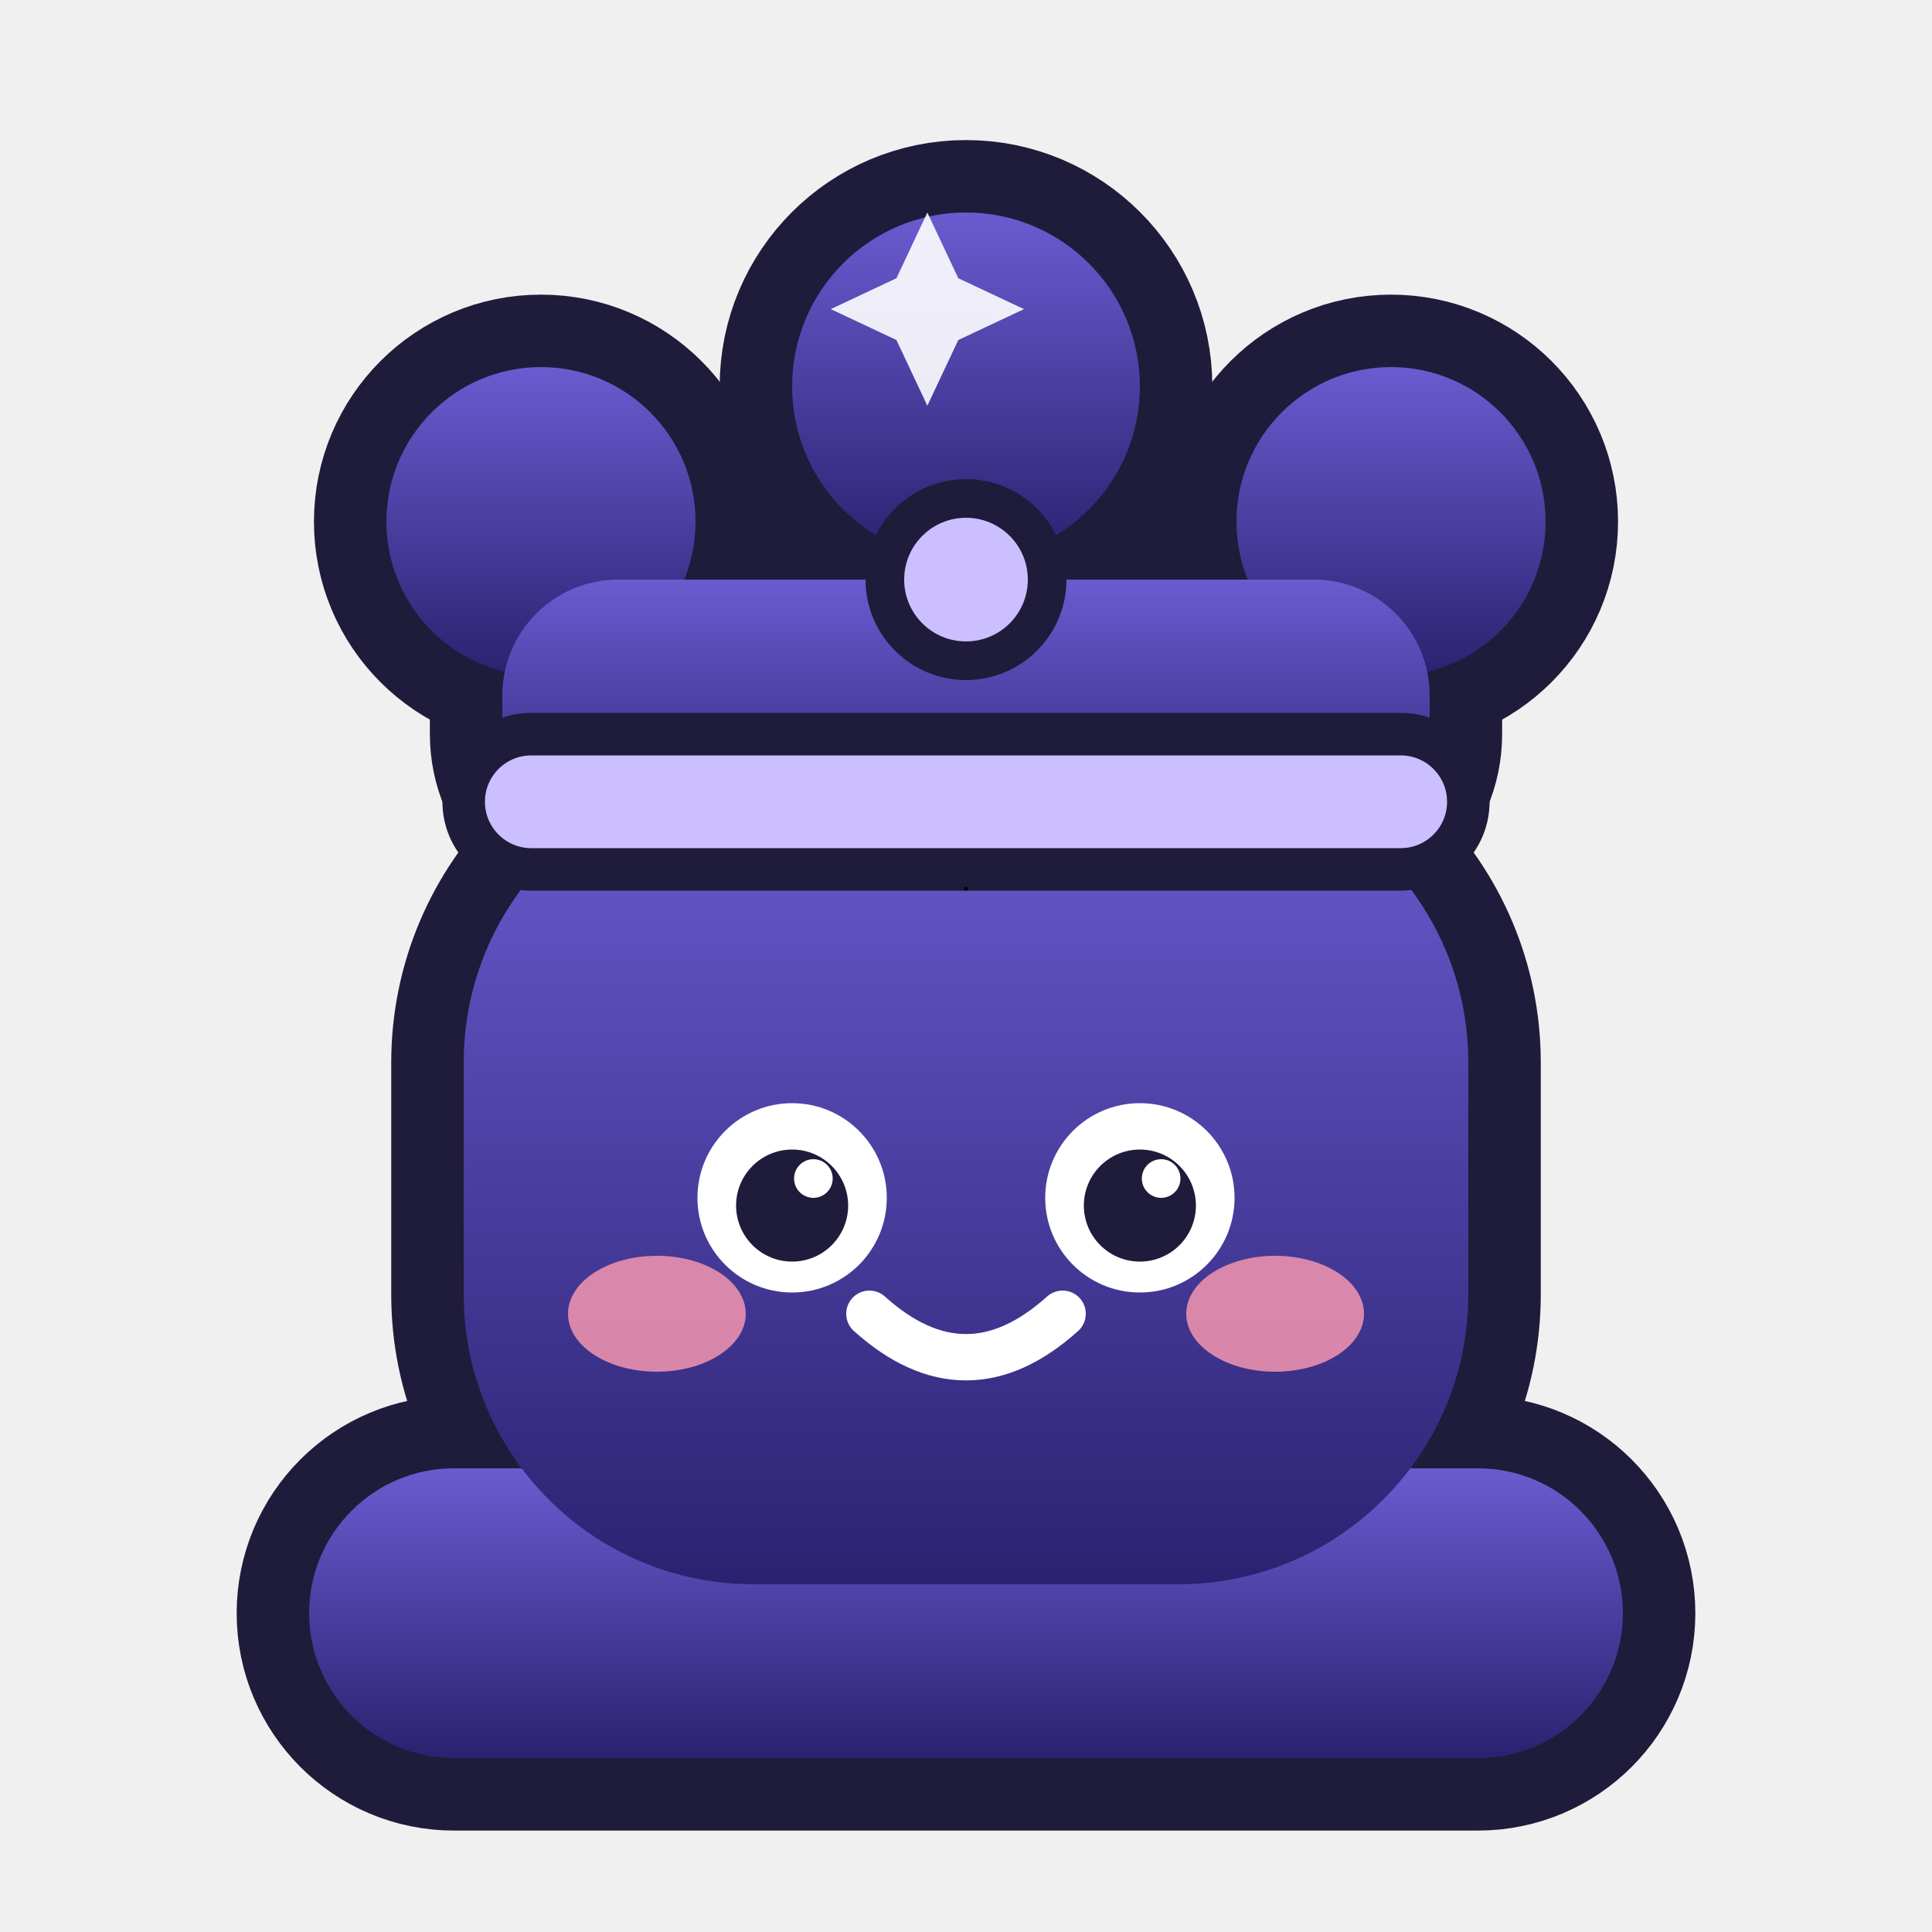
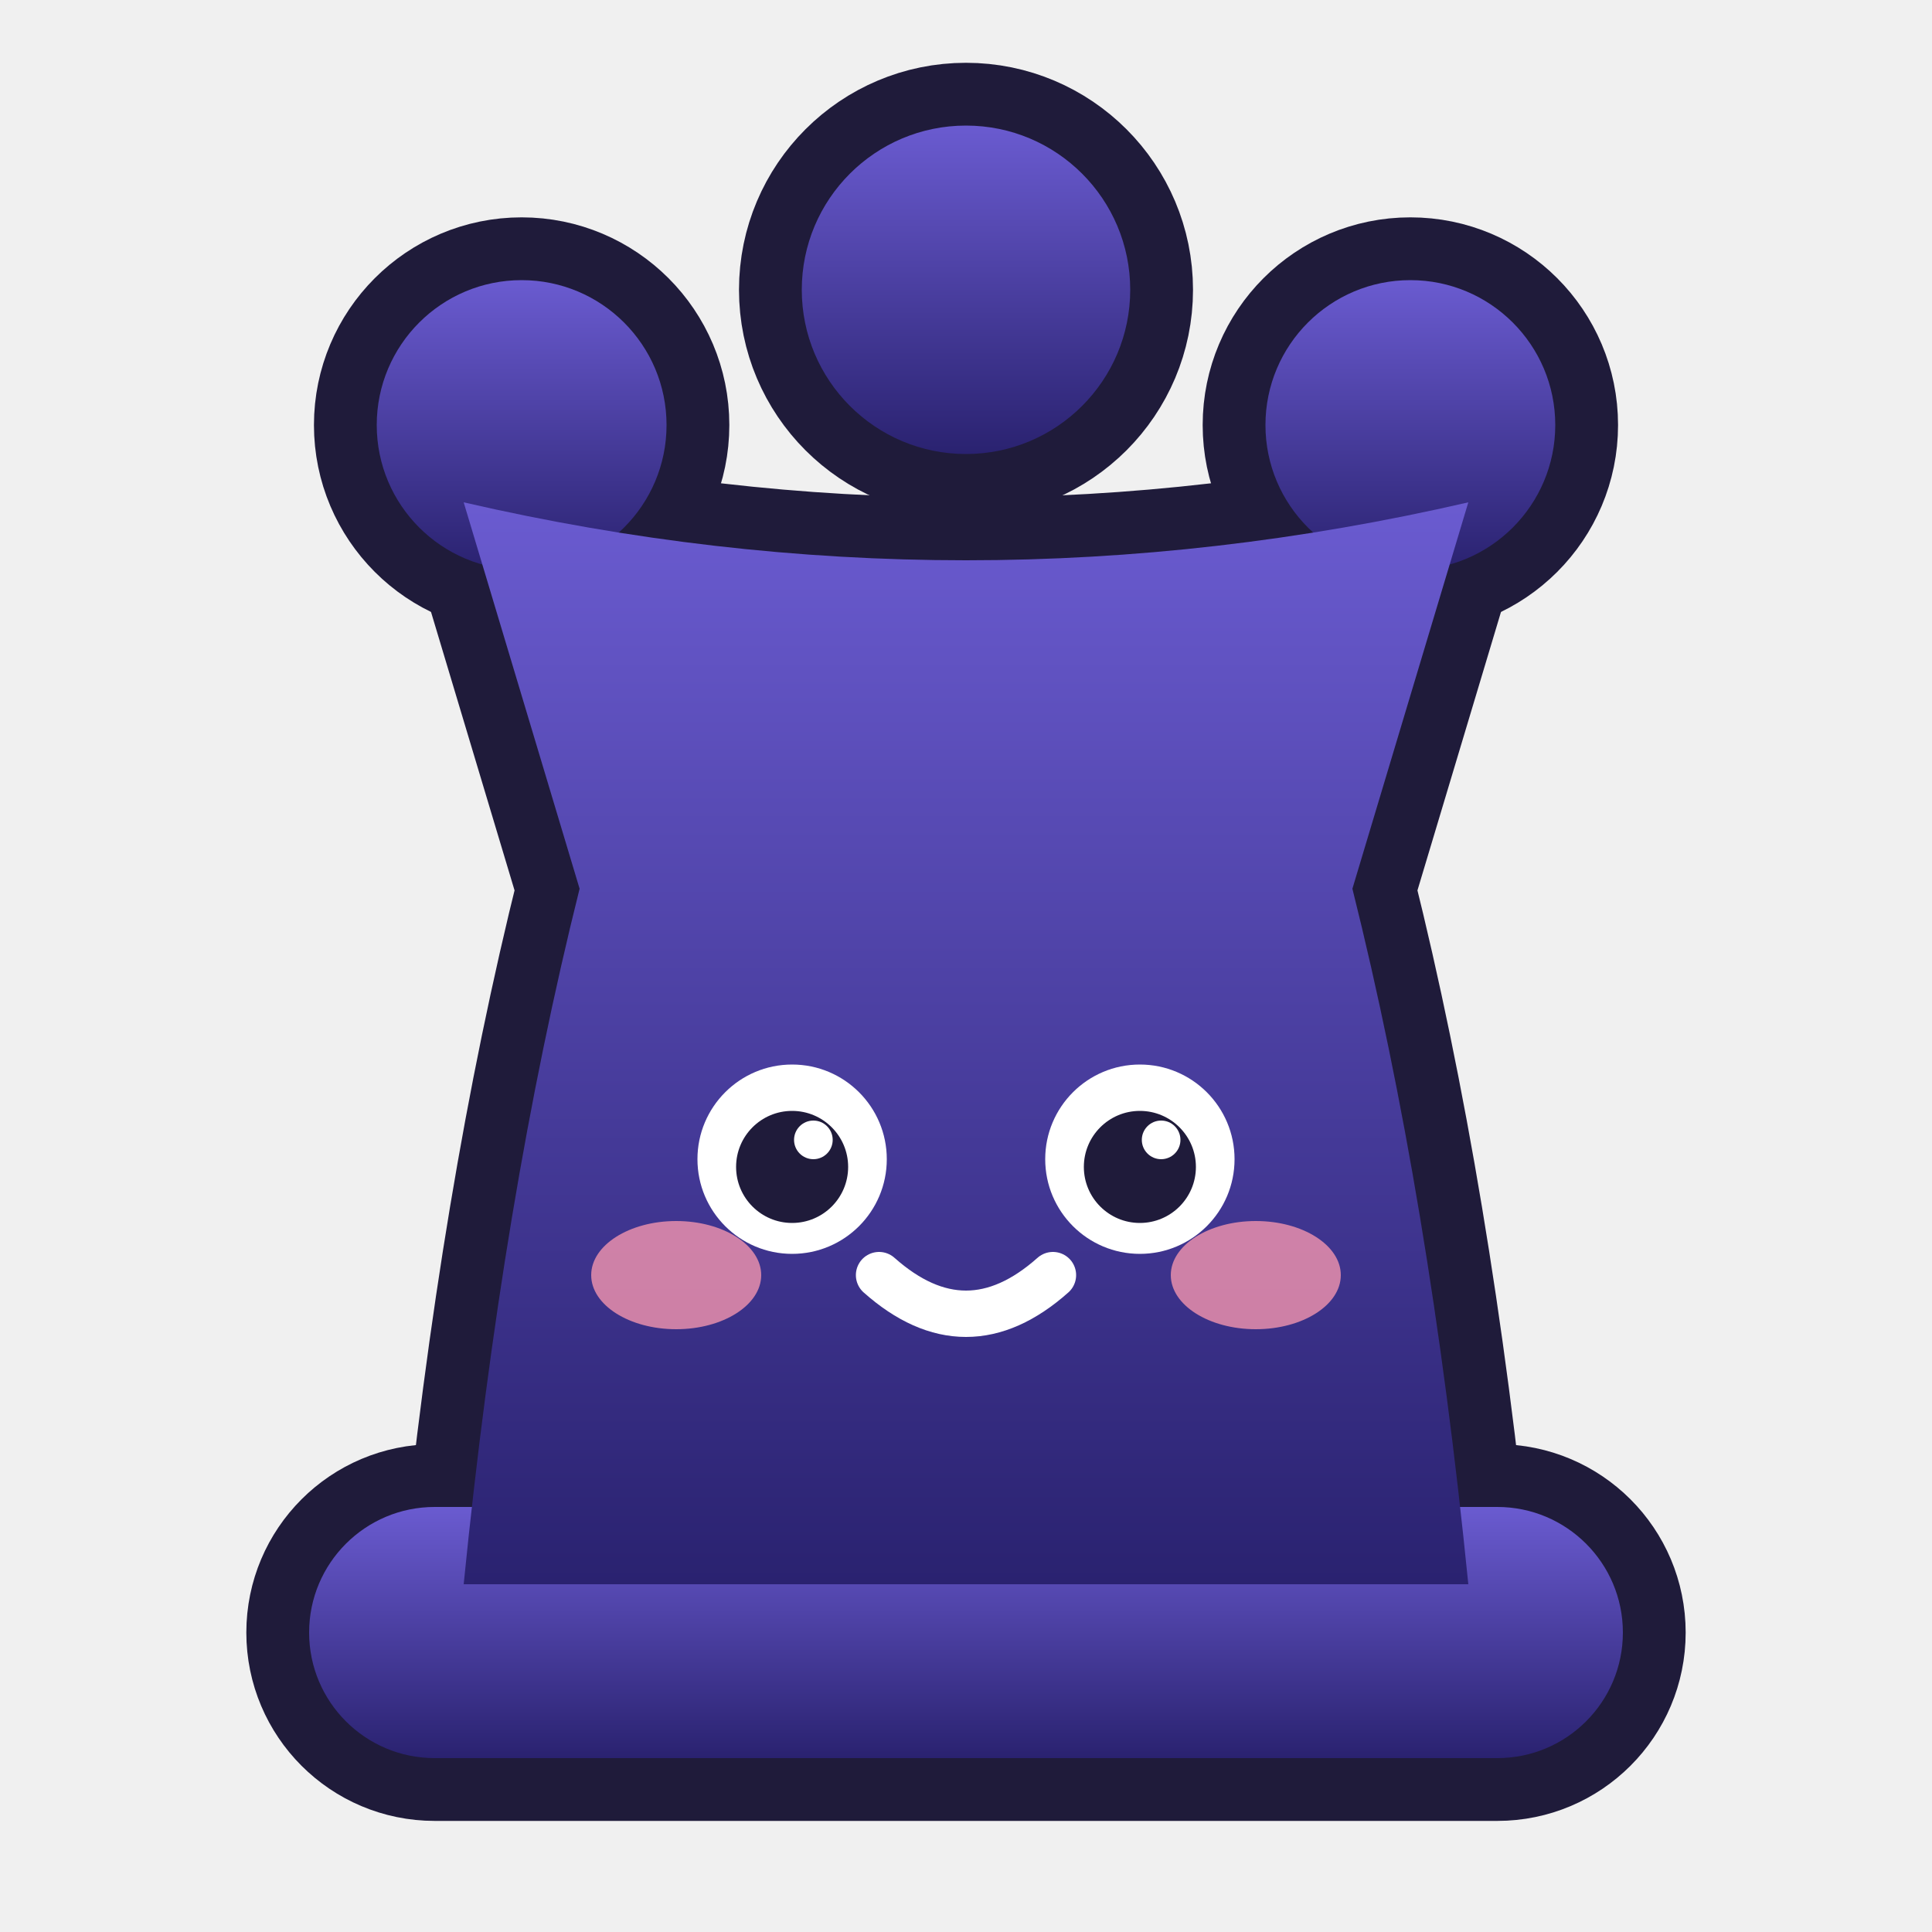
<svg xmlns="http://www.w3.org/2000/svg" xmlns:xlink="http://www.w3.org/1999/xlink" viewBox="0 0 100 100" width="100" height="100">
  <defs>
    <g id="sbq">
-       <rect x="16" y="76" width="68" height="15" rx="7.5" />
-       <rect x="24" y="40" width="52" height="42" rx="15" />
-       <circle cx="28" cy="27" r="8" />
-       <circle cx="50" cy="20" r="9" />
-       <circle cx="72" cy="27" r="8" />
-       <rect x="26" y="30" width="48" height="14" rx="6" />
+       <rect x="16" y="78" width="68" height="13" rx="6.5" />
+       <circle cx="27" cy="22" r="7.5" />
+       <circle cx="50" cy="15" r="8.5" />
+       <circle cx="73" cy="22" r="7.5" />
+       <path d="M24 26 Q50 32 76 26 L70 46 Q74 62 76 82 H24 Q26 62 30 46Z" />
    </g>
    <linearGradient id="gbq" x1="0" y1="0" x2="0" y2="1">
      <stop offset="0" stop-color="#6a5bd0" />
      <stop offset="1" stop-color="#2a2270" />
    </linearGradient>
    <clipPath id="cbq">
      <use xlink:href="#sbq" />
    </clipPath>
  </defs>
-   <use xlink:href="#sbq" fill="#1f1b3a" stroke="#1f1b3a" stroke-width="7.5" stroke-linejoin="round" />
+   <use xlink:href="#sbq" fill="#1f1b3a" stroke="#1f1b3a" stroke-width="6.5" stroke-linejoin="round" />
  <use xlink:href="#sbq" fill="url(#gbq)" />
  <g clip-path="url(#cbq)">
    <ellipse cx="36" cy="36" rx="16" ry="32" transform="rotate(-18 36 36)" fill="#fff" opacity="0.096" />
-     <rect x="0" y="76" width="100" height="24" fill="#1f1b3a" opacity="0.14" />
-     <rect x="62" y="0" width="38" height="100" fill="#1f1b3a" opacity="0.07" />
  </g>
-   <rect x="24" y="38" width="52" height="7" rx="3.5" fill="#cbbfff" stroke="#1f1b3a" stroke-width="2.2" />
-   <circle cx="50" cy="46" r="0.1" />
-   <circle cx="50" cy="30" r="4.2" fill="#cbbfff" stroke="#1f1b3a" stroke-width="2" />
-   <path d="M48 11 L49.6 14.4 L53 16 L49.6 17.6 L48 21 L46.4 17.6 L43 16 L46.4 14.4Z" fill="#fff" opacity="0.9" />
-   <circle cx="41" cy="62" r="4.9" fill="#ffffff" />
-   <circle cx="41" cy="62.4" r="2.9" fill="#1f1b3a" />
-   <circle cx="42.1" cy="61" r="1" fill="#fff" />
-   <circle cx="59" cy="62" r="4.9" fill="#ffffff" />
-   <circle cx="59" cy="62.4" r="2.9" fill="#1f1b3a" />
-   <circle cx="60.1" cy="61" r="1" fill="#fff" />
-   <ellipse cx="34" cy="68" rx="4.6" ry="3" fill="#ff9bb0" opacity="0.8" />
-   <ellipse cx="66" cy="68" rx="4.6" ry="3" fill="#ff9bb0" opacity="0.8" />
-   <path d="M45 68 Q50 72.5 55 68" stroke="#ffffff" stroke-width="2.4" stroke-linecap="round" fill="none" />
+   <circle cx="41" cy="60" r="4.9" fill="#ffffff" />
+   <circle cx="41" cy="60.4" r="2.9" fill="#1f1b3a" />
+   <circle cx="42.1" cy="59" r="1" fill="#fff" />
+   <circle cx="59" cy="60" r="4.9" fill="#ffffff" />
+   <circle cx="59" cy="60.4" r="2.9" fill="#1f1b3a" />
+   <circle cx="60.1" cy="59" r="1" fill="#fff" />
+   <ellipse cx="35" cy="66" rx="4.4" ry="2.8" fill="#ff9bb0" opacity="0.75" />
+   <ellipse cx="65" cy="66" rx="4.4" ry="2.8" fill="#ff9bb0" opacity="0.75" />
+   <path d="M45.5 66 Q50 70 54.5 66" stroke="#ffffff" stroke-width="2.4" stroke-linecap="round" fill="none" />
</svg>
